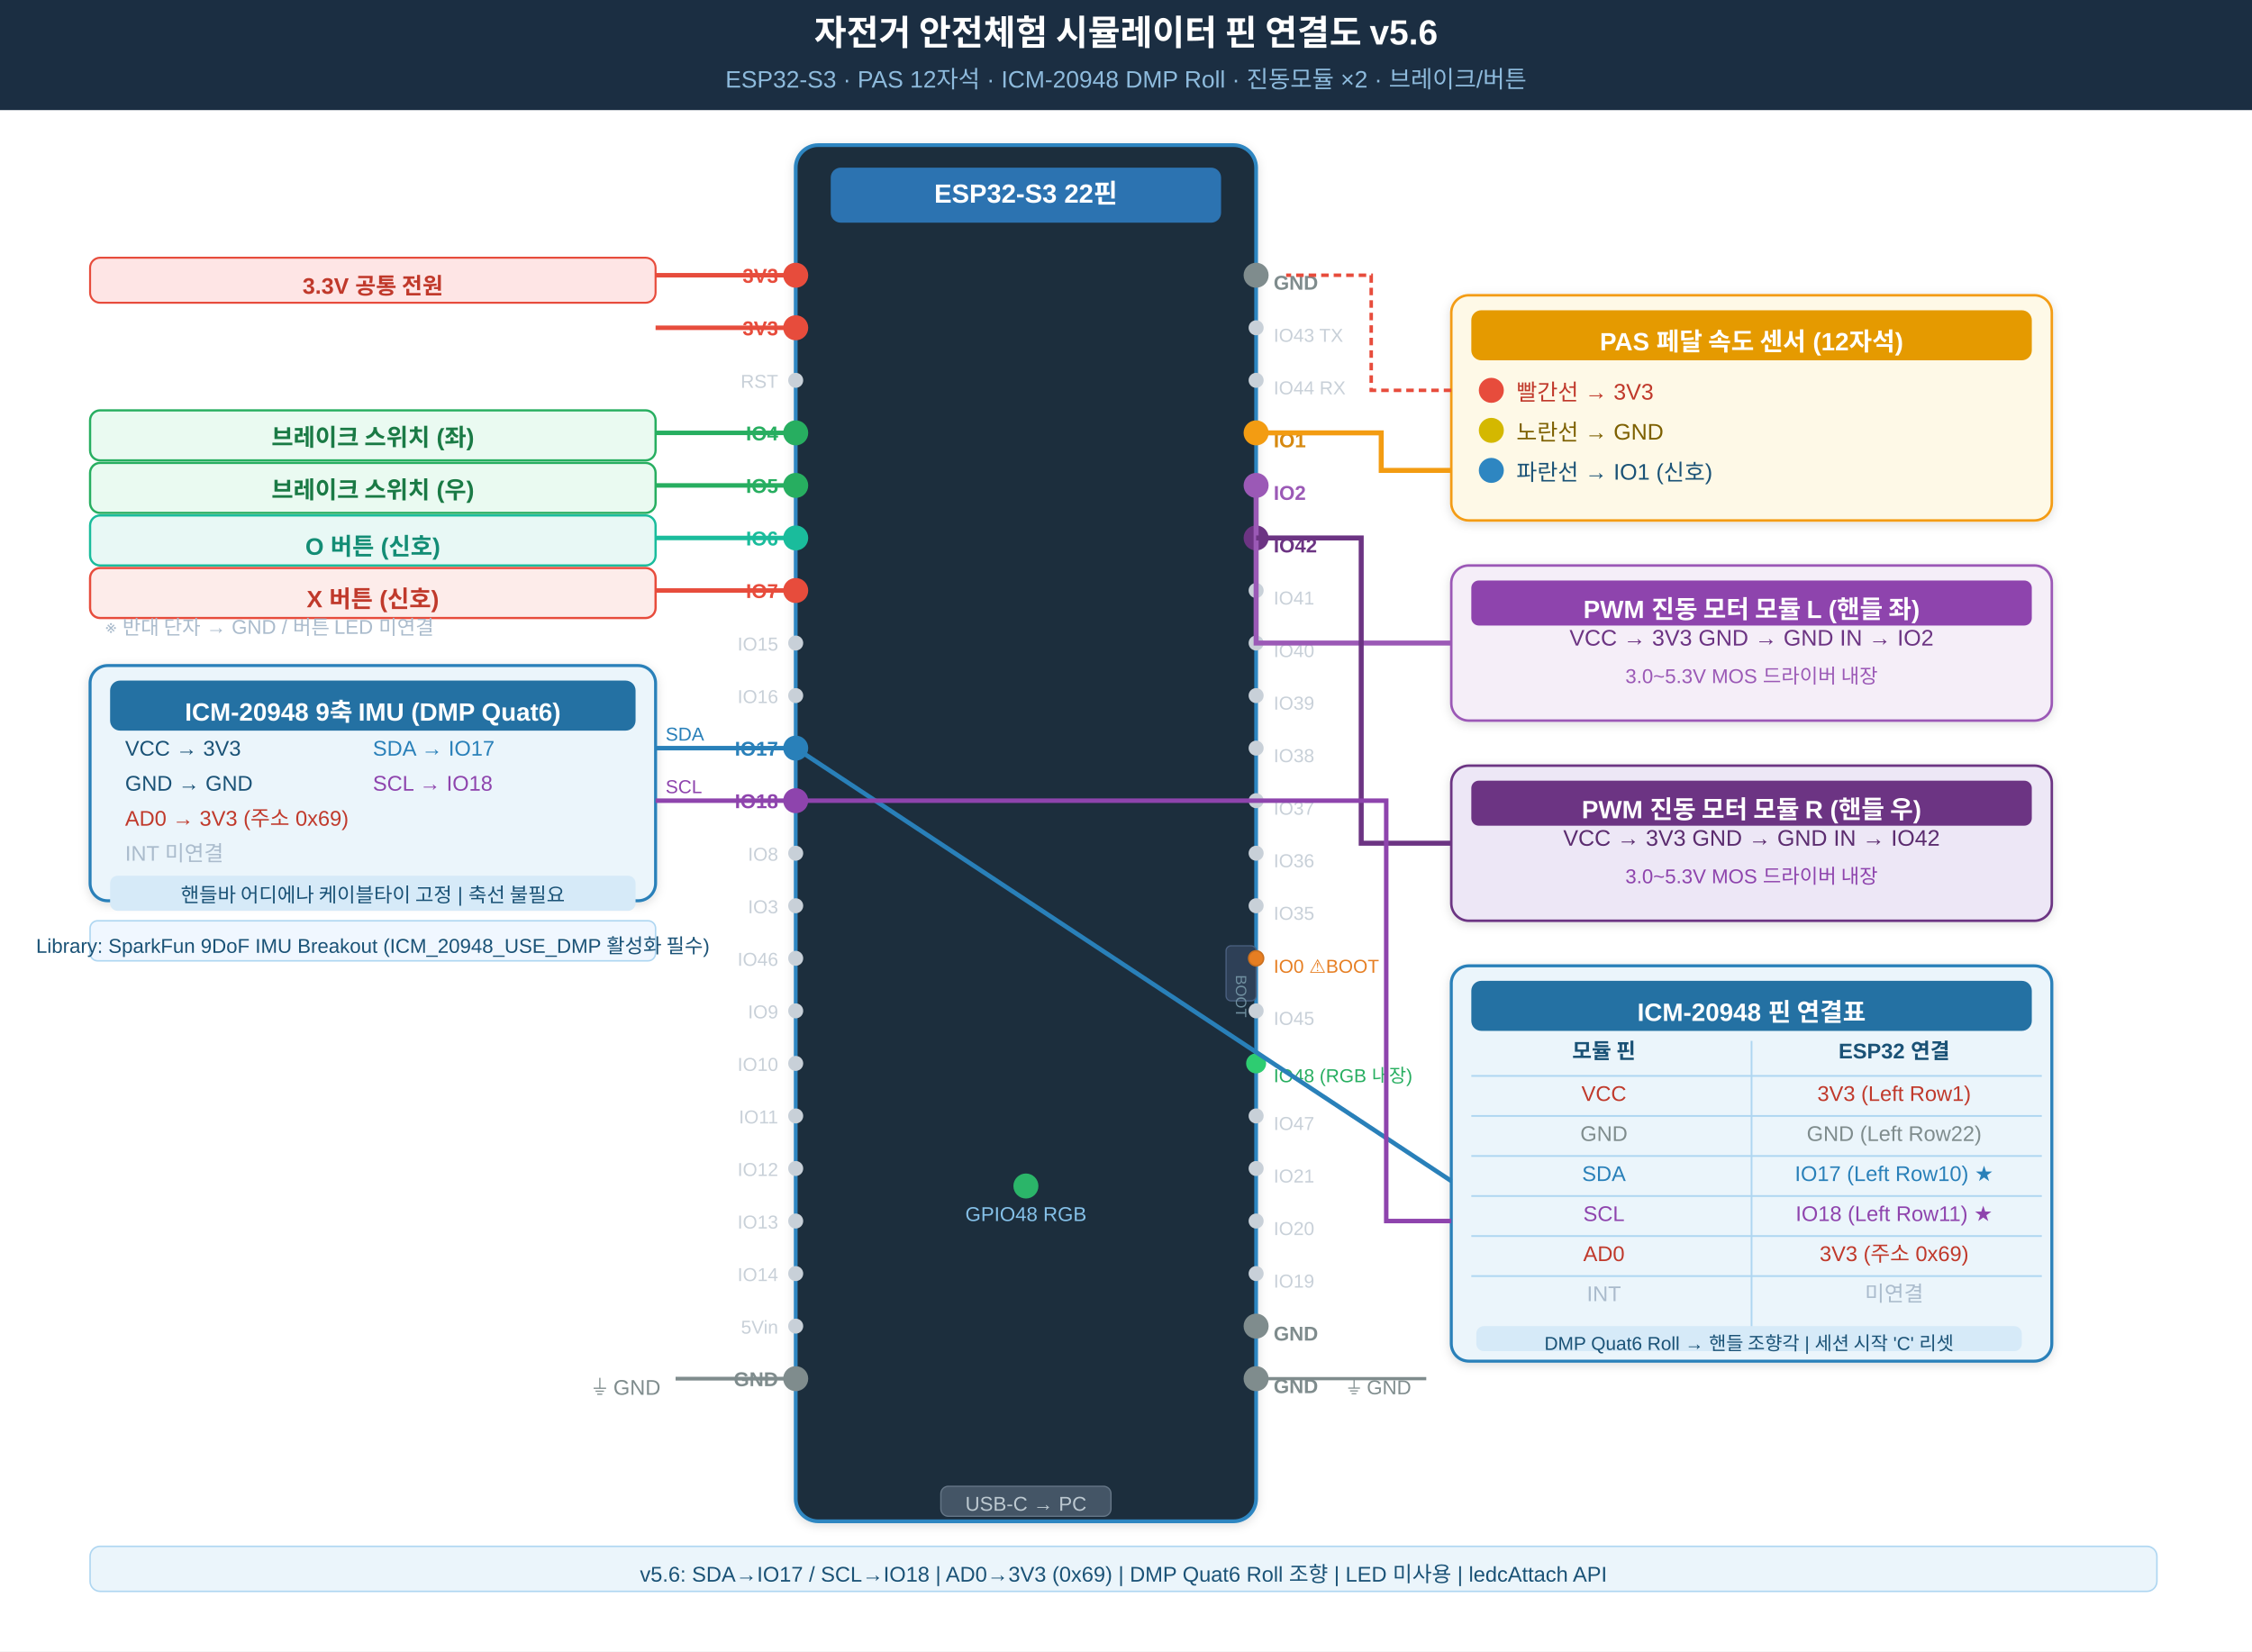
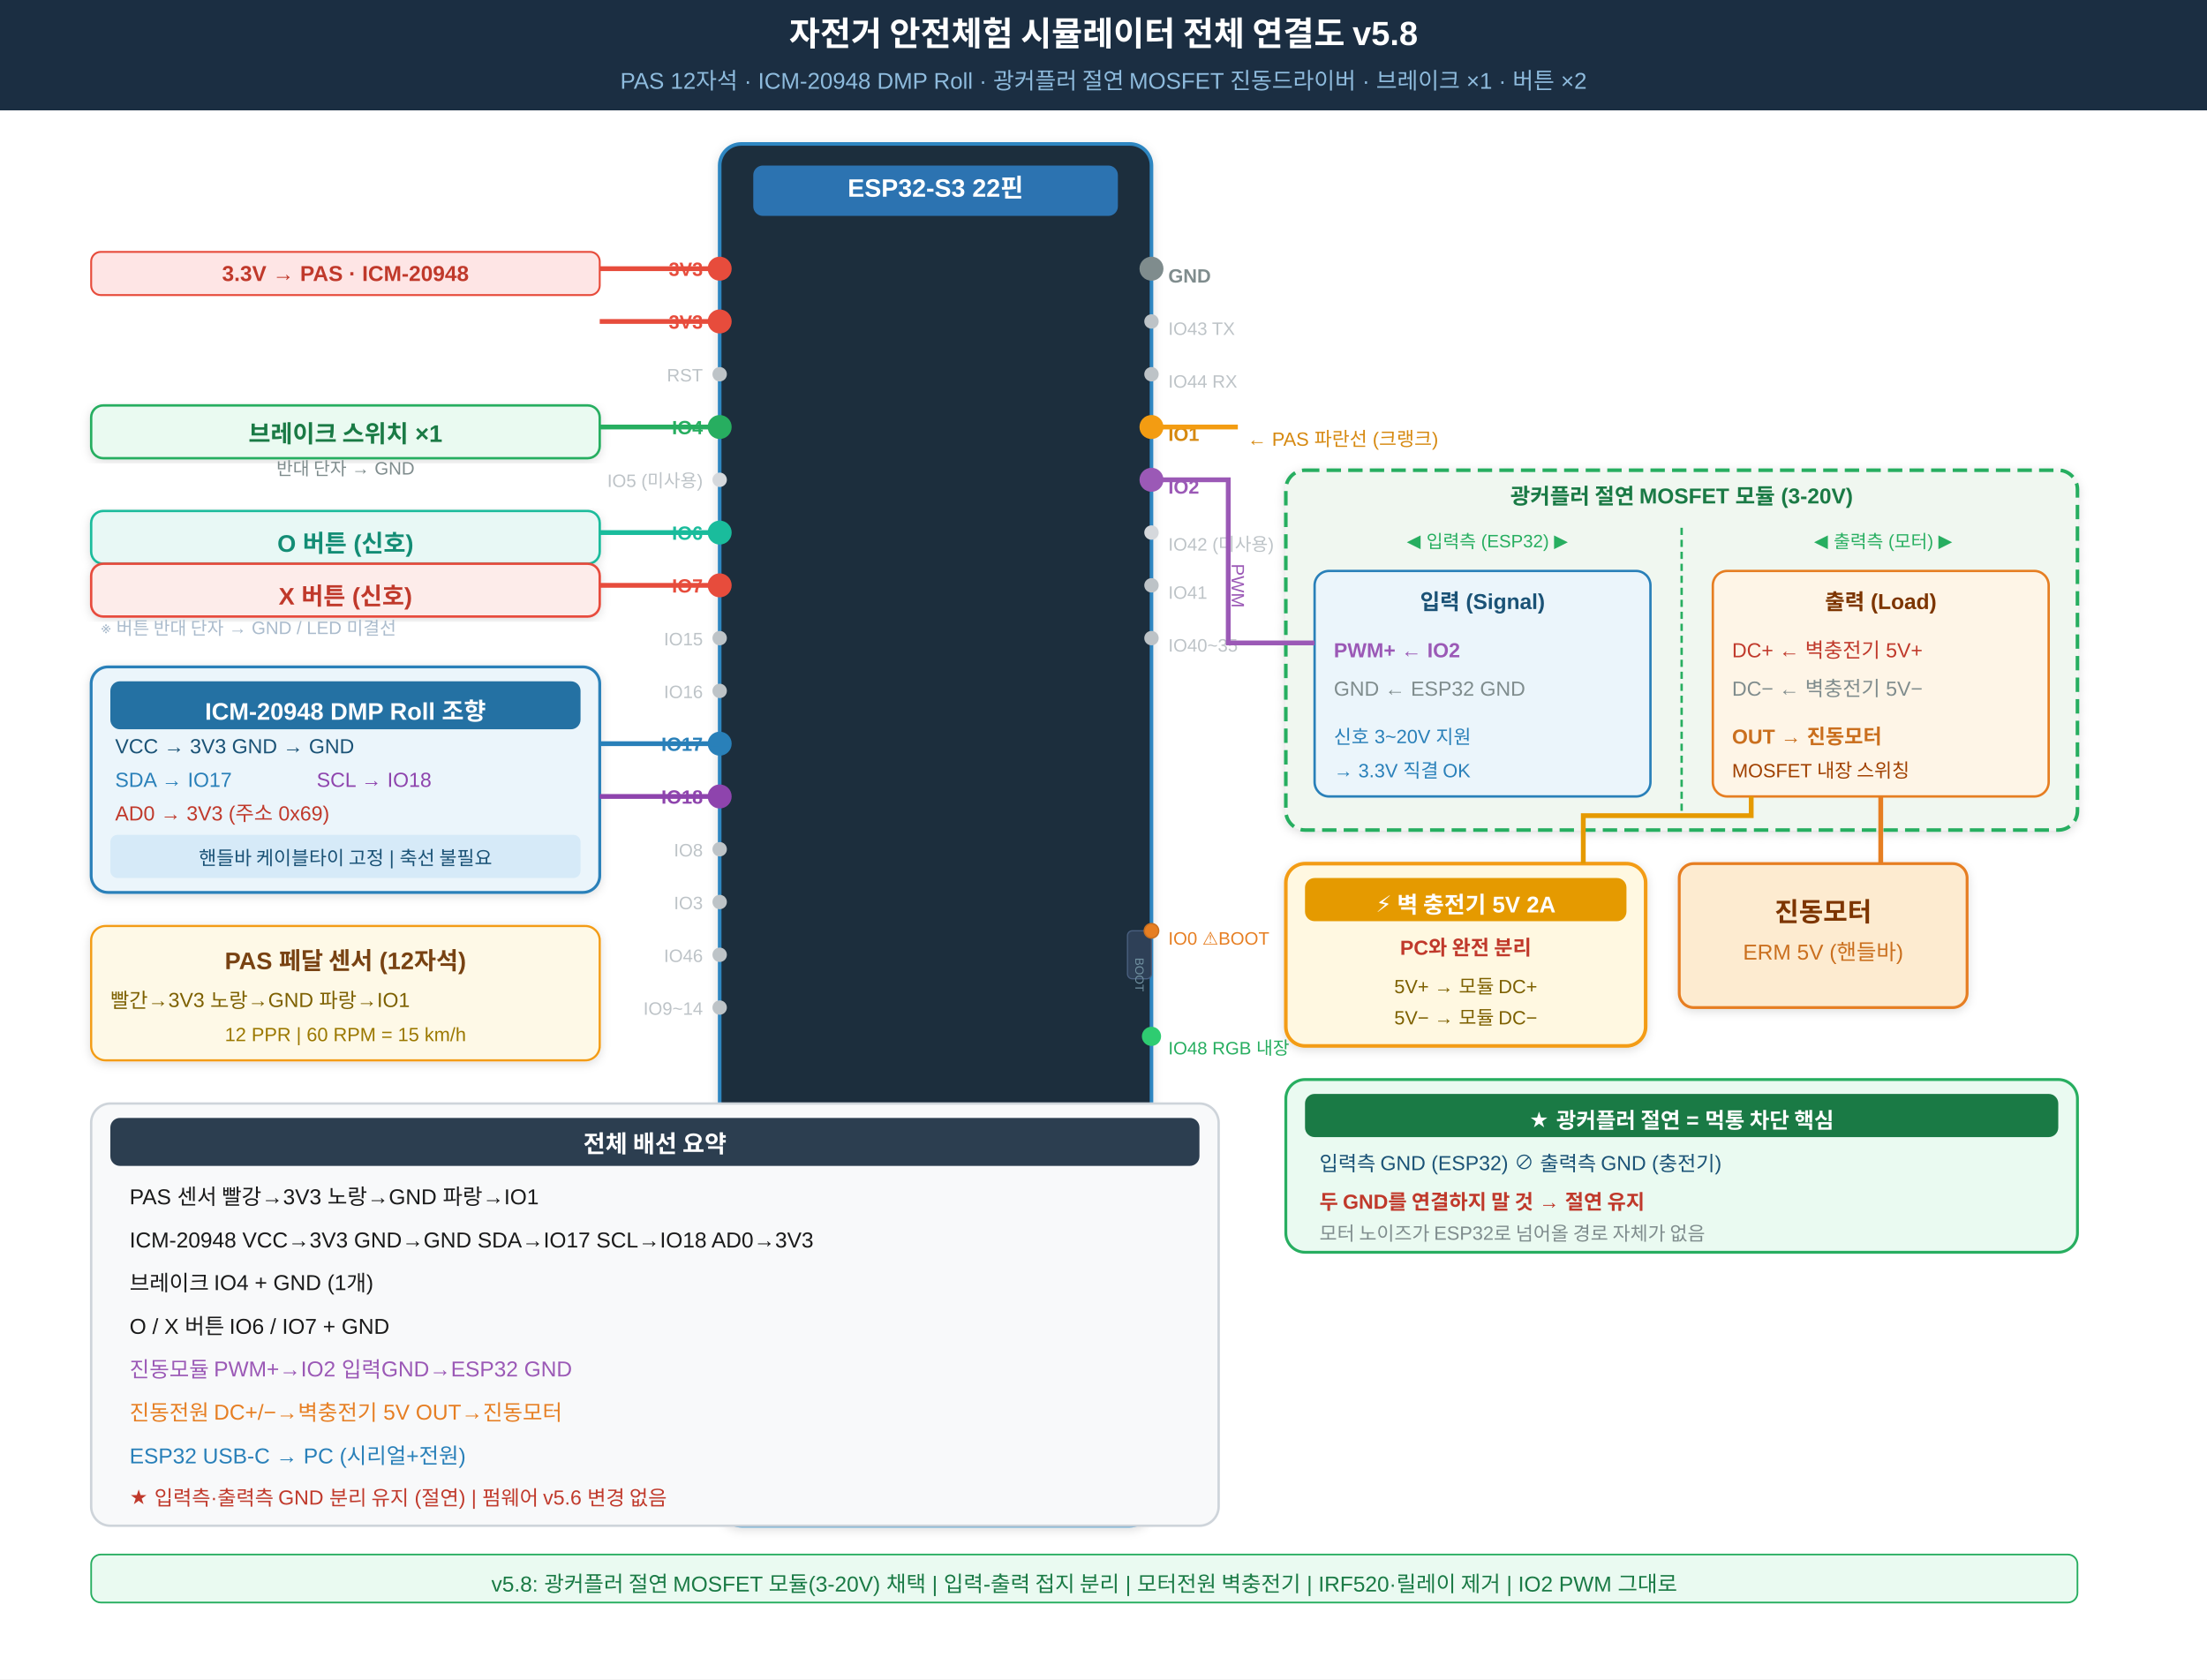
- <svg xmlns="http://www.w3.org/2000/svg" viewBox="0 0 900 660">
+ <svg xmlns="http://www.w3.org/2000/svg" viewBox="0 0 920 700">
  <defs>
    <filter id="sh">
      <feDropShadow dx="0" dy="1" stdDeviation="2" flood-color="#0002" />
    </filter>
  </defs>
-   <rect width="900" height="660" fill="#FFFFFF" />
-   <rect x="0" y="0" width="900" height="44" fill="#1B2E42" />
-   <text font-family="Arial" font-size="14" font-weight="bold" fill="#FFF" x="450" y="18" text-anchor="middle">자전거 안전체험 시뮬레이터  핀 연결도  v5.6</text>
-   <text font-family="Arial" font-size="9.5" fill="#8EBBDD" x="450" y="35" text-anchor="middle">ESP32-S3  ·  PAS 12자석  ·  ICM-20948 DMP Roll  ·  진동모듈 ×2  ·  브레이크/버튼</text>
-   <rect x="318" y="58" width="184" height="550" rx="9" fill="#1E2D3D" stroke="#2E86C1" stroke-width="1.5" filter="url(#sh)" />
-   <rect x="332" y="67" width="156" height="22" rx="4" fill="#2E7ABE" opacity="0.9" />
-   <text font-family="Arial" font-size="10.5" font-weight="bold" fill="#FFF" x="410" y="81" text-anchor="middle">ESP32-S3  22핀</text>
-   <rect x="490" y="378" width="12" height="22" rx="2" fill="#2E4057" stroke="#4A6080" stroke-width="0.5" />
-   <text font-family="Arial" font-size="6" fill="#7090A0" x="496" y="393" text-anchor="middle" writing-mode="tb">BOOT</text>
-   <circle cx="410" cy="474" r="5" fill="#2ECC71" opacity="0.85" />
-   <text font-family="Arial" font-size="8" fill="#85C1E9" x="410" y="488" text-anchor="middle">GPIO48 RGB</text>
-   <rect x="376" y="594" width="68" height="12" rx="3" fill="#445566" stroke="#667788" stroke-width="0.5" />
-   <text font-family="Arial" font-size="8" fill="#BCC8D0" x="410" y="601" text-anchor="middle" dominant-baseline="central">USB-C → PC</text>
-   <circle cx="318" cy="110" r="5" fill="#E74C3C" />
-   <text font-family="Arial" font-size="8" font-weight="bold" fill="#E74C3C" x="311" y="113" text-anchor="end">3V3</text>
-   <circle cx="318" cy="131" r="5" fill="#E74C3C" />
-   <text font-family="Arial" font-size="8" font-weight="bold" fill="#E74C3C" x="311" y="134" text-anchor="end">3V3</text>
-   <circle cx="318" cy="152" r="3" fill="#C8D0D8" />
-   <text font-family="Arial" font-size="7.5" fill="#C8D0D8" x="311" y="155" text-anchor="end">RST</text>
-   <circle cx="318" cy="173" r="5" fill="#27AE60" />
-   <text font-family="Arial" font-size="8" font-weight="bold" fill="#27AE60" x="311" y="176" text-anchor="end">IO4</text>
-   <circle cx="318" cy="194" r="5" fill="#27AE60" />
-   <text font-family="Arial" font-size="8" font-weight="bold" fill="#27AE60" x="311" y="197" text-anchor="end">IO5</text>
-   <circle cx="318" cy="215" r="5" fill="#1ABC9C" />
-   <text font-family="Arial" font-size="8" font-weight="bold" fill="#1ABC9C" x="311" y="218" text-anchor="end">IO6</text>
-   <circle cx="318" cy="236" r="5" fill="#E74C3C" />
-   <text font-family="Arial" font-size="8" font-weight="bold" fill="#E74C3C" x="311" y="239" text-anchor="end">IO7</text>
-   <circle cx="318" cy="257" r="3" fill="#C8D0D8" />
-   <text font-family="Arial" font-size="7.5" fill="#C8D0D8" x="311" y="260" text-anchor="end">IO15</text>
-   <circle cx="318" cy="278" r="3" fill="#C8D0D8" />
-   <text font-family="Arial" font-size="7.5" fill="#C8D0D8" x="311" y="281" text-anchor="end">IO16</text>
-   <circle cx="318" cy="299" r="5" fill="#2980B9" />
-   <text font-family="Arial" font-size="8" font-weight="bold" fill="#2980B9" x="311" y="302" text-anchor="end">IO17</text>
-   <circle cx="318" cy="320" r="5" fill="#8E44AD" />
-   <text font-family="Arial" font-size="8" font-weight="bold" fill="#8E44AD" x="311" y="323" text-anchor="end">IO18</text>
-   <circle cx="318" cy="341" r="3" fill="#C8D0D8" />
-   <text font-family="Arial" font-size="7.5" fill="#C8D0D8" x="311" y="344" text-anchor="end">IO8</text>
-   <circle cx="318" cy="362" r="3" fill="#C8D0D8" />
-   <text font-family="Arial" font-size="7.5" fill="#C8D0D8" x="311" y="365" text-anchor="end">IO3</text>
-   <circle cx="318" cy="383" r="3" fill="#C8D0D8" />
-   <text font-family="Arial" font-size="7.5" fill="#C8D0D8" x="311" y="386" text-anchor="end">IO46</text>
-   <circle cx="318" cy="404" r="3" fill="#C8D0D8" />
-   <text font-family="Arial" font-size="7.5" fill="#C8D0D8" x="311" y="407" text-anchor="end">IO9</text>
-   <circle cx="318" cy="425" r="3" fill="#C8D0D8" />
-   <text font-family="Arial" font-size="7.5" fill="#C8D0D8" x="311" y="428" text-anchor="end">IO10</text>
-   <circle cx="318" cy="446" r="3" fill="#C8D0D8" />
-   <text font-family="Arial" font-size="7.5" fill="#C8D0D8" x="311" y="449" text-anchor="end">IO11</text>
-   <circle cx="318" cy="467" r="3" fill="#C8D0D8" />
-   <text font-family="Arial" font-size="7.5" fill="#C8D0D8" x="311" y="470" text-anchor="end">IO12</text>
-   <circle cx="318" cy="488" r="3" fill="#C8D0D8" />
-   <text font-family="Arial" font-size="7.5" fill="#C8D0D8" x="311" y="491" text-anchor="end">IO13</text>
-   <circle cx="318" cy="509" r="3" fill="#C8D0D8" />
-   <text font-family="Arial" font-size="7.5" fill="#C8D0D8" x="311" y="512" text-anchor="end">IO14</text>
-   <circle cx="318" cy="530" r="3" fill="#C8D0D8" />
-   <text font-family="Arial" font-size="7.5" fill="#C8D0D8" x="311" y="533" text-anchor="end">5Vin</text>
-   <circle cx="318" cy="551" r="5" fill="#7F8C8D" />
-   <text font-family="Arial" font-size="8" font-weight="bold" fill="#7F8C8D" x="311" y="554" text-anchor="end">GND</text>
-   <circle cx="502" cy="110" r="5" fill="#7F8C8D" />
-   <text font-family="Arial" font-size="8" font-weight="bold" fill="#7F8C8D" x="509" y="113" dominant-baseline="central">GND</text>
-   <circle cx="502" cy="131" r="3" fill="#C8D0D8" />
-   <text font-family="Arial" font-size="7.5" fill="#C8D0D8" x="509" y="134" dominant-baseline="central">IO43 TX</text>
-   <circle cx="502" cy="152" r="3" fill="#C8D0D8" />
-   <text font-family="Arial" font-size="7.5" fill="#C8D0D8" x="509" y="155" dominant-baseline="central">IO44 RX</text>
-   <circle cx="502" cy="173" r="5" fill="#F39C12" />
-   <text font-family="Arial" font-size="8" font-weight="bold" fill="#D68910" x="509" y="176" dominant-baseline="central">IO1</text>
-   <circle cx="502" cy="194" r="5" fill="#9B59B6" />
-   <text font-family="Arial" font-size="8" font-weight="bold" fill="#9B59B6" x="509" y="197" dominant-baseline="central">IO2</text>
-   <circle cx="502" cy="215" r="5" fill="#6C3483" />
-   <text font-family="Arial" font-size="8" font-weight="bold" fill="#6C3483" x="509" y="218" dominant-baseline="central">IO42</text>
-   <circle cx="502" cy="236" r="3" fill="#C8D0D8" />
-   <text font-family="Arial" font-size="7.5" fill="#C8D0D8" x="509" y="239" dominant-baseline="central">IO41</text>
-   <circle cx="502" cy="257" r="3" fill="#C8D0D8" />
-   <text font-family="Arial" font-size="7.5" fill="#C8D0D8" x="509" y="260" dominant-baseline="central">IO40</text>
-   <circle cx="502" cy="278" r="3" fill="#C8D0D8" />
-   <text font-family="Arial" font-size="7.5" fill="#C8D0D8" x="509" y="281" dominant-baseline="central">IO39</text>
-   <circle cx="502" cy="299" r="3" fill="#C8D0D8" />
-   <text font-family="Arial" font-size="7.5" fill="#C8D0D8" x="509" y="302" dominant-baseline="central">IO38</text>
-   <circle cx="502" cy="320" r="3" fill="#C8D0D8" />
-   <text font-family="Arial" font-size="7.5" fill="#C8D0D8" x="509" y="323" dominant-baseline="central">IO37</text>
-   <circle cx="502" cy="341" r="3" fill="#C8D0D8" />
-   <text font-family="Arial" font-size="7.5" fill="#C8D0D8" x="509" y="344" dominant-baseline="central">IO36</text>
-   <circle cx="502" cy="362" r="3" fill="#C8D0D8" />
-   <text font-family="Arial" font-size="7.5" fill="#C8D0D8" x="509" y="365" dominant-baseline="central">IO35</text>
-   <circle cx="502" cy="383" r="3" fill="#E67E22" stroke="#CA6F1E" stroke-width="0.6" />
-   <text font-family="Arial" font-size="7.5" fill="#E67E22" x="509" y="386" dominant-baseline="central">IO0 ⚠BOOT</text>
-   <circle cx="502" cy="404" r="3" fill="#C8D0D8" />
-   <text font-family="Arial" font-size="7.5" fill="#C8D0D8" x="509" y="407" dominant-baseline="central">IO45</text>
-   <circle cx="502" cy="425" r="4" fill="#2ECC71" />
-   <text font-family="Arial" font-size="7.5" fill="#27AE60" x="509" y="428" dominant-baseline="central">IO48 (RGB 내장)</text>
-   <circle cx="502" cy="446" r="3" fill="#C8D0D8" />
-   <text font-family="Arial" font-size="7.5" fill="#C8D0D8" x="509" y="449" dominant-baseline="central">IO47</text>
-   <circle cx="502" cy="467" r="3" fill="#C8D0D8" />
-   <text font-family="Arial" font-size="7.5" fill="#C8D0D8" x="509" y="470" dominant-baseline="central">IO21</text>
-   <circle cx="502" cy="488" r="3" fill="#C8D0D8" />
-   <text font-family="Arial" font-size="7.5" fill="#C8D0D8" x="509" y="491" dominant-baseline="central">IO20</text>
-   <circle cx="502" cy="509" r="3" fill="#C8D0D8" />
-   <text font-family="Arial" font-size="7.5" fill="#C8D0D8" x="509" y="512" dominant-baseline="central">IO19</text>
-   <circle cx="502" cy="530" r="5" fill="#7F8C8D" />
-   <text font-family="Arial" font-size="8" font-weight="bold" fill="#7F8C8D" x="509" y="533" dominant-baseline="central">GND</text>
-   <circle cx="502" cy="551" r="5" fill="#7F8C8D" />
-   <text font-family="Arial" font-size="8" font-weight="bold" fill="#7F8C8D" x="509" y="554" dominant-baseline="central">GND</text>
-   <rect x="36" y="103" width="226" height="18" rx="4" fill="#FEE5E5" stroke="#E74C3C" stroke-width="0.8" />
-   <text font-family="Arial" font-size="9" font-weight="bold" fill="#C0392B" x="149" y="112" text-anchor="middle" dominant-baseline="central">3.3V 공통 전원</text>
-   <line x1="262" y1="110" x2="318" y2="110" stroke="#E74C3C" stroke-width="1.8" />
-   <line x1="262" y1="131" x2="318" y2="131" stroke="#E74C3C" stroke-width="1.8" />
-   <line x1="270" y1="551" x2="318" y2="551" stroke="#7F8C8D" stroke-width="1.5" />
-   <text font-family="Arial" font-size="8.5" fill="#7F8C8D" x="264" y="554" text-anchor="end" dominant-baseline="central">⏚ GND</text>
-   <rect x="36" y="164" width="226" height="20" rx="4" fill="#EAFAF1" stroke="#27AE60" stroke-width="0.9" />
-   <text font-family="Arial" font-size="9.5" font-weight="bold" fill="#1A7A45" x="149" y="174" text-anchor="middle" dominant-baseline="central">브레이크 스위치 (좌)</text>
-   <line x1="262" y1="173" x2="318" y2="173" stroke="#27AE60" stroke-width="1.8" />
-   <rect x="36" y="185" width="226" height="20" rx="4" fill="#EAFAF1" stroke="#27AE60" stroke-width="0.9" />
-   <text font-family="Arial" font-size="9.5" font-weight="bold" fill="#1A7A45" x="149" y="195" text-anchor="middle" dominant-baseline="central">브레이크 스위치 (우)</text>
-   <line x1="262" y1="194" x2="318" y2="194" stroke="#27AE60" stroke-width="1.8" />
-   <rect x="36" y="206" width="226" height="20" rx="4" fill="#E8F8F5" stroke="#1ABC9C" stroke-width="0.9" />
-   <text font-family="Arial" font-size="9.5" font-weight="bold" fill="#138D75" x="149" y="216" text-anchor="middle" dominant-baseline="central">O 버튼 (신호)</text>
-   <line x1="262" y1="215" x2="318" y2="215" stroke="#1ABC9C" stroke-width="1.8" />
-   <rect x="36" y="227" width="226" height="20" rx="4" fill="#FDECEA" stroke="#E74C3C" stroke-width="0.9" />
-   <text font-family="Arial" font-size="9.5" font-weight="bold" fill="#C0392B" x="149" y="237" text-anchor="middle" dominant-baseline="central">X 버튼 (신호)</text>
-   <line x1="262" y1="236" x2="318" y2="236" stroke="#E74C3C" stroke-width="1.8" />
-   <text font-family="Arial" font-size="8" fill="#AABBCC" x="42" y="253">※ 반대 단자 → GND  /  버튼 LED 미연결</text>
-   <rect x="36" y="266" width="226" height="94" rx="7" fill="#EBF5FB" stroke="#2980B9" stroke-width="1.2" filter="url(#sh)" />
-   <rect x="44" y="272" width="210" height="20" rx="4" fill="#2471A3" />
-   <text font-family="Arial" font-size="10" font-weight="bold" fill="#FFF" x="149" y="282" text-anchor="middle" dominant-baseline="central">ICM-20948  9축 IMU  (DMP Quat6)</text>
-   <text font-family="Arial" font-size="8.5" fill="#1A5276" x="50" y="302">VCC  → 3V3</text>
-   <text font-family="Arial" font-size="8.5" fill="#1A5276" x="50" y="316">GND  → GND</text>
-   <text font-family="Arial" font-size="8.5" fill="#2980B9" x="149" y="302">SDA  → IO17</text>
-   <text font-family="Arial" font-size="8.5" fill="#8E44AD" x="149" y="316">SCL  → IO18</text>
-   <text font-family="Arial" font-size="8.5" fill="#C0392B" x="50" y="330">AD0  → 3V3  (주소 0x69)</text>
-   <text font-family="Arial" font-size="8.5" fill="#AABBCC" x="50" y="344">INT  미연결</text>
-   <rect x="44" y="350" width="210" height="14" rx="3" fill="#D6EAF8" />
-   <text font-family="Arial" font-size="8" fill="#1A5276" x="149" y="357" text-anchor="middle" dominant-baseline="central">핸들바 어디에나 케이블타이 고정  |  축선 불필요</text>
-   <line x1="262" y1="299" x2="318" y2="299" stroke="#2980B9" stroke-width="1.8" />
-   <line x1="262" y1="320" x2="318" y2="320" stroke="#8E44AD" stroke-width="1.8" />
-   <text font-family="Arial" font-size="7.5" fill="#2980B9" x="266" y="296">SDA</text>
-   <text font-family="Arial" font-size="7.5" fill="#8E44AD" x="266" y="317">SCL</text>
-   <rect x="36" y="368" width="226" height="16" rx="3" fill="#F0F7FF" stroke="#AED6F1" stroke-width="0.6" />
-   <text font-family="Arial" font-size="8" fill="#1A5276" x="149" y="376" text-anchor="middle" dominant-baseline="central">Library: SparkFun 9DoF IMU Breakout  (ICM_20948_USE_DMP 활성화 필수)</text>
-   <rect x="580" y="118" width="240" height="90" rx="7" fill="#FEF9E7" stroke="#F39C12" stroke-width="1" filter="url(#sh)" />
-   <rect x="588" y="124" width="224" height="20" rx="4" fill="#E59A00" />
-   <text font-family="Arial" font-size="10" font-weight="bold" fill="#FFF" x="700" y="134" text-anchor="middle" dominant-baseline="central">PAS 페달 속도 센서 (12자석)</text>
-   <circle cx="596" cy="156" r="5" fill="#E74C3C" />
-   <text font-family="Arial" font-size="9" fill="#C0392B" x="606" y="156" dominant-baseline="central">빨간선  →  3V3</text>
-   <circle cx="596" cy="172" r="5" fill="#D4B800" />
-   <text font-family="Arial" font-size="9" fill="#7D6000" x="606" y="172" dominant-baseline="central">노란선  →  GND</text>
-   <circle cx="596" cy="188" r="5" fill="#2E86C1" />
-   <text font-family="Arial" font-size="9" fill="#1A5276" x="606" y="188" dominant-baseline="central">파란선  →  IO1  (신호)</text>
-   <path d="M580 188 L552 188 L552 173 L502 173" fill="none" stroke="#F39C12" stroke-width="2" />
-   <path d="M580 156 L548 156 L548 110 L514 110" fill="none" stroke="#E74C3C" stroke-width="1.4" stroke-dasharray="3 2" />
-   <rect x="580" y="226" width="240" height="62" rx="7" fill="#F5EEF8" stroke="#9B59B6" stroke-width="1" filter="url(#sh)" />
-   <rect x="588" y="232" width="224" height="18" rx="3" fill="#8E44AD" />
-   <text font-family="Arial" font-size="10" font-weight="bold" fill="#FFF" x="700" y="241" text-anchor="middle" dominant-baseline="central">PWM 진동 모터 모듈  L  (핸들 좌)</text>
-   <text font-family="Arial" font-size="9" fill="#6C3483" x="700" y="258" text-anchor="middle">VCC → 3V3   GND → GND   IN → IO2</text>
-   <text font-family="Arial" font-size="8" fill="#9B59B6" x="700" y="273" text-anchor="middle">3.0~5.3V  MOS 드라이버 내장</text>
-   <path d="M580 257 L502 257 L502 194" fill="none" stroke="#9B59B6" stroke-width="2" />
-   <rect x="580" y="306" width="240" height="62" rx="7" fill="#EDE7F6" stroke="#6C3483" stroke-width="1" filter="url(#sh)" />
-   <rect x="588" y="312" width="224" height="18" rx="3" fill="#6C3483" />
-   <text font-family="Arial" font-size="10" font-weight="bold" fill="#FFF" x="700" y="321" text-anchor="middle" dominant-baseline="central">PWM 진동 모터 모듈  R  (핸들 우)</text>
-   <text font-family="Arial" font-size="9" fill="#5B2C6F" x="700" y="338" text-anchor="middle">VCC → 3V3   GND → GND   IN → IO42</text>
-   <text font-family="Arial" font-size="8" fill="#8E44AD" x="700" y="353" text-anchor="middle">3.0~5.3V  MOS 드라이버 내장</text>
-   <path d="M580 337 L544 337 L544 215 L502 215" fill="none" stroke="#6C3483" stroke-width="2" />
-   <rect x="580" y="386" width="240" height="158" rx="7" fill="#EBF5FB" stroke="#2980B9" stroke-width="1.2" filter="url(#sh)" />
-   <rect x="588" y="392" width="224" height="20" rx="4" fill="#2471A3" />
-   <text font-family="Arial" font-size="10" font-weight="bold" fill="#FFF" x="700" y="402" text-anchor="middle" dominant-baseline="central">ICM-20948  핀 연결표</text>
-   <line x1="700" y1="416" x2="700" y2="532" stroke="#AED6F1" stroke-width="0.7" />
-   <line x1="588" y1="430" x2="816" y2="430" stroke="#AED6F1" stroke-width="0.7" />
-   <line x1="588" y1="446" x2="816" y2="446" stroke="#AED6F1" stroke-width="0.7" />
-   <line x1="588" y1="462" x2="816" y2="462" stroke="#AED6F1" stroke-width="0.7" />
-   <line x1="588" y1="478" x2="816" y2="478" stroke="#AED6F1" stroke-width="0.7" />
-   <line x1="588" y1="494" x2="816" y2="494" stroke="#AED6F1" stroke-width="0.7" />
-   <line x1="588" y1="510" x2="816" y2="510" stroke="#AED6F1" stroke-width="0.7" />
-   <text font-family="Arial" font-size="8.5" font-weight="bold" fill="#1A5276" x="641" y="423" text-anchor="middle">모듈 핀</text>
-   <text font-family="Arial" font-size="8.5" font-weight="bold" fill="#1A5276" x="757" y="423" text-anchor="middle">ESP32 연결</text>
-   <text font-family="Arial" font-size="8.5" fill="#C0392B" x="641" y="440" text-anchor="middle">VCC</text>
-   <text font-family="Arial" font-size="8.5" fill="#C0392B" x="757" y="440" text-anchor="middle">3V3 (Left Row1)</text>
-   <text font-family="Arial" font-size="8.5" fill="#7F8C8D" x="641" y="456" text-anchor="middle">GND</text>
-   <text font-family="Arial" font-size="8.5" fill="#7F8C8D" x="757" y="456" text-anchor="middle">GND (Left Row22)</text>
-   <text font-family="Arial" font-size="8.5" fill="#2980B9" x="641" y="472" text-anchor="middle">SDA</text>
-   <text font-family="Arial" font-size="8.5" fill="#2980B9" x="757" y="472" text-anchor="middle">IO17 (Left Row10) ★</text>
-   <text font-family="Arial" font-size="8.5" fill="#8E44AD" x="641" y="488" text-anchor="middle">SCL</text>
-   <text font-family="Arial" font-size="8.5" fill="#8E44AD" x="757" y="488" text-anchor="middle">IO18 (Left Row11) ★</text>
-   <text font-family="Arial" font-size="8.5" fill="#C0392B" x="641" y="504" text-anchor="middle">AD0</text>
-   <text font-family="Arial" font-size="8.5" fill="#C0392B" x="757" y="504" text-anchor="middle">3V3  (주소 0x69)</text>
-   <text font-family="Arial" font-size="8.5" fill="#AABBCC" x="641" y="520" text-anchor="middle">INT</text>
-   <text font-family="Arial" font-size="8.5" fill="#AABBCC" x="757" y="520" text-anchor="middle">미연결</text>
-   <rect x="590" y="530" width="218" height="10" rx="3" fill="#D6EAF8" />
-   <text font-family="Arial" font-size="7.5" fill="#1A5276" x="699" y="535" text-anchor="middle" dominant-baseline="central">DMP Quat6 Roll  →  핸들 조향각  |  세션 시작 'C' 리셋</text>
-   <path d="M580 472 L318 299" fill="none" stroke="#2980B9" stroke-width="1.8" />
-   <path d="M580 488 L554 488 L554 320 L318 320" fill="none" stroke="#8E44AD" stroke-width="1.8" />
-   <line x1="570" y1="551" x2="502" y2="551" stroke="#7F8C8D" stroke-width="1.3" />
-   <text font-family="Arial" font-size="8" fill="#7F8C8D" x="564" y="554" text-anchor="end" dominant-baseline="central">⏚ GND</text>
-   <rect x="36" y="618" width="826" height="18" rx="4" fill="#EBF5FB" stroke="#AED6F1" stroke-width="0.6" />
-   <text font-family="Arial" font-size="8.5" fill="#1A5276" x="449" y="627" text-anchor="middle" dominant-baseline="central">v5.6: SDA→IO17 / SCL→IO18  |  AD0→3V3 (0x69)  |  DMP Quat6 Roll 조향  |  LED 미사용  |  ledcAttach API</text>
+   <rect width="920" height="700" fill="#FFFFFF" />
+   <rect x="0" y="0" width="920" height="46" fill="#1B2E42" />
+   <text font-family="Arial" font-size="14" font-weight="bold" fill="#FFF" x="460" y="19" text-anchor="middle">자전거 안전체험 시뮬레이터  전체 연결도  v5.8</text>
+   <text font-family="Arial" font-size="9.5" fill="#8EBBDD" x="460" y="37" text-anchor="middle">PAS 12자석 · ICM-20948 DMP Roll · 광커플러 절연 MOSFET 진동드라이버 · 브레이크 ×1 · 버튼 ×2</text>
+   <rect x="300" y="60" width="180" height="576" rx="9" fill="#1E2D3D" stroke="#2E86C1" stroke-width="1.5" filter="url(#sh)" />
+   <rect x="314" y="69" width="152" height="21" rx="4" fill="#2E7ABE" opacity="0.9" />
+   <text font-family="Arial" font-size="10.5" font-weight="bold" fill="#FFF" x="390" y="82" text-anchor="middle">ESP32-S3  22핀</text>
+   <rect x="470" y="388" width="10" height="20" rx="2" fill="#2E4057" stroke="#4A6080" stroke-width="0.5" />
+   <text font-family="Arial" font-size="5" fill="#7090A0" x="475" y="402" text-anchor="middle" writing-mode="tb">BOOT</text>
+   <circle cx="390" cy="484" r="5" fill="#2ECC71" opacity="0.85" />
+   <text font-family="Arial" font-size="7.5" fill="#85C1E9" x="390" y="498" text-anchor="middle">GPIO48 RGB</text>
+   <rect x="356" y="622" width="68" height="12" rx="3" fill="#445566" stroke="#667788" stroke-width="0.5" />
+   <text font-family="Arial" font-size="8" fill="#BCC8D0" x="390" y="629" text-anchor="middle" dominant-baseline="central">USB-C → PC</text>
+   <circle cx="300" cy="112" r="5" fill="#E74C3C" />
+   <text font-family="Arial" font-size="8" font-weight="bold" fill="#E74C3C" x="293" y="115" text-anchor="end">3V3</text>
+   <circle cx="300" cy="134" r="5" fill="#E74C3C" />
+   <text font-family="Arial" font-size="8" font-weight="bold" fill="#E74C3C" x="293" y="137" text-anchor="end">3V3</text>
+   <circle cx="300" cy="156" r="3" fill="#BDC3C7" />
+   <text font-family="Arial" font-size="7.5" fill="#BDC3C7" x="293" y="159" text-anchor="end">RST</text>
+   <circle cx="300" cy="178" r="5" fill="#27AE60" />
+   <text font-family="Arial" font-size="8" font-weight="bold" fill="#27AE60" x="293" y="181" text-anchor="end">IO4</text>
+   <circle cx="300" cy="200" r="3" fill="#D5D8DC" />
+   <text font-family="Arial" font-size="7.5" fill="#BDC3C7" x="293" y="203" text-anchor="end">IO5 (미사용)</text>
+   <circle cx="300" cy="222" r="5" fill="#1ABC9C" />
+   <text font-family="Arial" font-size="8" font-weight="bold" fill="#1ABC9C" x="293" y="225" text-anchor="end">IO6</text>
+   <circle cx="300" cy="244" r="5" fill="#E74C3C" />
+   <text font-family="Arial" font-size="8" font-weight="bold" fill="#E74C3C" x="293" y="247" text-anchor="end">IO7</text>
+   <circle cx="300" cy="266" r="3" fill="#BDC3C7" />
+   <text font-family="Arial" font-size="7.5" fill="#BDC3C7" x="293" y="269" text-anchor="end">IO15</text>
+   <circle cx="300" cy="288" r="3" fill="#BDC3C7" />
+   <text font-family="Arial" font-size="7.5" fill="#BDC3C7" x="293" y="291" text-anchor="end">IO16</text>
+   <circle cx="300" cy="310" r="5" fill="#2980B9" />
+   <text font-family="Arial" font-size="8" font-weight="bold" fill="#2980B9" x="293" y="313" text-anchor="end">IO17</text>
+   <circle cx="300" cy="332" r="5" fill="#8E44AD" />
+   <text font-family="Arial" font-size="8" font-weight="bold" fill="#8E44AD" x="293" y="335" text-anchor="end">IO18</text>
+   <circle cx="300" cy="354" r="3" fill="#BDC3C7" />
+   <text font-family="Arial" font-size="7.5" fill="#BDC3C7" x="293" y="357" text-anchor="end">IO8</text>
+   <circle cx="300" cy="376" r="3" fill="#BDC3C7" />
+   <text font-family="Arial" font-size="7.5" fill="#BDC3C7" x="293" y="379" text-anchor="end">IO3</text>
+   <circle cx="300" cy="398" r="3" fill="#BDC3C7" />
+   <text font-family="Arial" font-size="7.5" fill="#BDC3C7" x="293" y="401" text-anchor="end">IO46</text>
+   <circle cx="300" cy="420" r="3" fill="#BDC3C7" />
+   <text font-family="Arial" font-size="7.5" fill="#BDC3C7" x="293" y="423" text-anchor="end">IO9~14</text>
+   <circle cx="300" cy="556" r="3" fill="#D5D8DC" />
+   <text font-family="Arial" font-size="7.5" fill="#BDC3C7" x="293" y="559" text-anchor="end">5Vin (미사용)</text>
+   <circle cx="300" cy="578" r="5" fill="#7F8C8D" />
+   <text font-family="Arial" font-size="8" font-weight="bold" fill="#7F8C8D" x="293" y="581" text-anchor="end">GND</text>
+   <circle cx="480" cy="112" r="5" fill="#7F8C8D" />
+   <text font-family="Arial" font-size="8" font-weight="bold" fill="#7F8C8D" x="487" y="115" dominant-baseline="central">GND</text>
+   <circle cx="480" cy="134" r="3" fill="#BDC3C7" />
+   <text font-family="Arial" font-size="7.5" fill="#BDC3C7" x="487" y="137" dominant-baseline="central">IO43 TX</text>
+   <circle cx="480" cy="156" r="3" fill="#BDC3C7" />
+   <text font-family="Arial" font-size="7.5" fill="#BDC3C7" x="487" y="159" dominant-baseline="central">IO44 RX</text>
+   <circle cx="480" cy="178" r="5" fill="#F39C12" />
+   <text font-family="Arial" font-size="8" font-weight="bold" fill="#D68910" x="487" y="181" dominant-baseline="central">IO1</text>
+   <circle cx="480" cy="200" r="5" fill="#9B59B6" />
+   <text font-family="Arial" font-size="8" font-weight="bold" fill="#9B59B6" x="487" y="203" dominant-baseline="central">IO2</text>
+   <circle cx="480" cy="222" r="3" fill="#D5D8DC" />
+   <text font-family="Arial" font-size="7.5" fill="#BDC3C7" x="487" y="225" dominant-baseline="central">IO42 (미사용)</text>
+   <circle cx="480" cy="244" r="3" fill="#BDC3C7" />
+   <text font-family="Arial" font-size="7.5" fill="#BDC3C7" x="487" y="247" dominant-baseline="central">IO41</text>
+   <circle cx="480" cy="266" r="3" fill="#BDC3C7" />
+   <text font-family="Arial" font-size="7.5" fill="#BDC3C7" x="487" y="269" dominant-baseline="central">IO40~35</text>
+   <circle cx="480" cy="388" r="3" fill="#E67E22" stroke="#CA6F1E" stroke-width="0.6" />
+   <text font-family="Arial" font-size="7.5" fill="#E67E22" x="487" y="391" dominant-baseline="central">IO0 ⚠BOOT</text>
+   <circle cx="480" cy="432" r="4" fill="#2ECC71" />
+   <text font-family="Arial" font-size="7.5" fill="#27AE60" x="487" y="435" dominant-baseline="central">IO48 RGB 내장</text>
+   <circle cx="480" cy="556" r="5" fill="#7F8C8D" />
+   <text font-family="Arial" font-size="8" font-weight="bold" fill="#7F8C8D" x="487" y="559" dominant-baseline="central">GND</text>
+   <circle cx="480" cy="578" r="5" fill="#7F8C8D" />
+   <text font-family="Arial" font-size="8" font-weight="bold" fill="#7F8C8D" x="487" y="581" dominant-baseline="central">GND</text>
+   <rect x="38" y="105" width="212" height="18" rx="4" fill="#FEE5E5" stroke="#E74C3C" stroke-width="0.8" />
+   <text font-family="Arial" font-size="9" font-weight="bold" fill="#C0392B" x="144" y="114" text-anchor="middle" dominant-baseline="central">3.3V  →  PAS · ICM-20948</text>
+   <line x1="250" y1="112" x2="300" y2="112" stroke="#E74C3C" stroke-width="2" />
+   <line x1="250" y1="134" x2="300" y2="134" stroke="#E74C3C" stroke-width="2" />
+   <text font-family="Arial" font-size="8" fill="#7F8C8D" x="244" y="581" text-anchor="end" dominant-baseline="central">⏚ 신호 GND</text>
+   <line x1="246" y1="578" x2="300" y2="578" stroke="#7F8C8D" stroke-width="1.5" />
+   <rect x="38" y="169" width="212" height="22" rx="5" fill="#EAFAF1" stroke="#27AE60" stroke-width="1" filter="url(#sh)" />
+   <text font-family="Arial" font-size="10" font-weight="bold" fill="#1A7A45" x="144" y="180" text-anchor="middle" dominant-baseline="central">브레이크 스위치 ×1</text>
+   <line x1="250" y1="178" x2="300" y2="178" stroke="#27AE60" stroke-width="2" />
+   <text font-family="Arial" font-size="7.5" fill="#7F8C8D" x="144" y="198" text-anchor="middle">반대 단자 → GND</text>
+   <rect x="38" y="213" width="212" height="22" rx="5" fill="#E8F8F5" stroke="#1ABC9C" stroke-width="1" filter="url(#sh)" />
+   <text font-family="Arial" font-size="10" font-weight="bold" fill="#138D75" x="144" y="224" text-anchor="middle" dominant-baseline="central">O 버튼 (신호)</text>
+   <line x1="250" y1="222" x2="300" y2="222" stroke="#1ABC9C" stroke-width="2" />
+   <rect x="38" y="235" width="212" height="22" rx="5" fill="#FDECEA" stroke="#E74C3C" stroke-width="1" filter="url(#sh)" />
+   <text font-family="Arial" font-size="10" font-weight="bold" fill="#C0392B" x="144" y="246" text-anchor="middle" dominant-baseline="central">X 버튼 (신호)</text>
+   <line x1="250" y1="244" x2="300" y2="244" stroke="#E74C3C" stroke-width="2" />
+   <text font-family="Arial" font-size="7.5" fill="#AABBCC" x="42" y="264">※ 버튼 반대 단자 → GND / LED 미결선</text>
+   <rect x="38" y="278" width="212" height="94" rx="7" fill="#EBF5FB" stroke="#2980B9" stroke-width="1.2" filter="url(#sh)" />
+   <rect x="46" y="284" width="196" height="20" rx="4" fill="#2471A3" />
+   <text font-family="Arial" font-size="10" font-weight="bold" fill="#FFF" x="144" y="294" text-anchor="middle" dominant-baseline="central">ICM-20948  DMP Roll 조향</text>
+   <text font-family="Arial" font-size="8.5" fill="#1A5276" x="48" y="314">VCC → 3V3   GND → GND</text>
+   <text font-family="Arial" font-size="8.5" fill="#2980B9" x="48" y="328">SDA → IO17</text>
+   <text font-family="Arial" font-size="8.5" fill="#8E44AD" x="132" y="328">SCL → IO18</text>
+   <text font-family="Arial" font-size="8.5" fill="#C0392B" x="48" y="342">AD0 → 3V3  (주소 0x69)</text>
+   <rect x="46" y="348" width="196" height="18" rx="3" fill="#D6EAF8" />
+   <text font-family="Arial" font-size="8" fill="#1A5276" x="144" y="357" text-anchor="middle" dominant-baseline="central">핸들바 케이블타이 고정 | 축선 불필요</text>
+   <line x1="250" y1="310" x2="300" y2="310" stroke="#2980B9" stroke-width="2" />
+   <line x1="250" y1="332" x2="300" y2="332" stroke="#8E44AD" stroke-width="2" />
+   <rect x="38" y="386" width="212" height="56" rx="6" fill="#FEF9E7" stroke="#F39C12" stroke-width="0.9" filter="url(#sh)" />
+   <text font-family="Arial" font-size="10" font-weight="bold" fill="#784212" x="144" y="404" text-anchor="middle">PAS 페달 센서 (12자석)</text>
+   <text font-family="Arial" font-size="8.5" fill="#7D6000" x="46" y="420">빨간→3V3  노랑→GND  파랑→IO1</text>
+   <text font-family="Arial" font-size="8" fill="#9B7800" x="144" y="434" text-anchor="middle">12 PPR  |  60 RPM = 15 km/h</text>
+   <path d="M480 178 L516 178" fill="none" stroke="#F39C12" stroke-width="2" />
+   <text font-family="Arial" font-size="8" fill="#D68910" x="520" y="181" dominant-baseline="central">← PAS 파란선 (크랭크)</text>
+   <rect x="536" y="196" width="330" height="150" rx="8" fill="#F0F7F0" stroke="#27AE60" stroke-width="1.5" stroke-dasharray="6 3" filter="url(#sh)" />
+   <text font-family="Arial" font-size="9" font-weight="bold" fill="#1A7A45" x="701" y="210" text-anchor="middle">광커플러 절연 MOSFET 모듈  (3-20V)</text>
+   <line x1="701" y1="220" x2="701" y2="338" stroke="#27AE60" stroke-width="1" stroke-dasharray="3 2" />
+   <text font-family="Arial" font-size="7.5" fill="#27AE60" x="620" y="228" text-anchor="middle">◀ 입력측 (ESP32) ▶</text>
+   <text font-family="Arial" font-size="7.5" fill="#27AE60" x="785" y="228" text-anchor="middle">◀ 출력측 (모터) ▶</text>
+   <rect x="548" y="238" width="140" height="94" rx="6" fill="#EBF5FB" stroke="#2980B9" stroke-width="1" />
+   <text font-family="Arial" font-size="9" font-weight="bold" fill="#1A5276" x="618" y="254" text-anchor="middle">입력 (Signal)</text>
+   <text font-family="Arial" font-size="8.5" font-weight="bold" fill="#9B59B6" x="556" y="274">PWM+ ← IO2</text>
+   <text font-family="Arial" font-size="8.5" fill="#7F8C8D" x="556" y="290">GND  ← ESP32 GND</text>
+   <text font-family="Arial" font-size="8" fill="#2980B9" x="556" y="310">신호 3~20V 지원</text>
+   <text font-family="Arial" font-size="8" fill="#2980B9" x="556" y="324">→ 3.3V 직결 OK</text>
+   <rect x="714" y="238" width="140" height="94" rx="6" fill="#FEF5E7" stroke="#E67E22" stroke-width="1" />
+   <text font-family="Arial" font-size="9" font-weight="bold" fill="#7D3500" x="784" y="254" text-anchor="middle">출력 (Load)</text>
+   <text font-family="Arial" font-size="8.5" fill="#C0392B" x="722" y="274">DC+ ← 벽충전기 5V+</text>
+   <text font-family="Arial" font-size="8.5" fill="#7F8C8D" x="722" y="290">DC− ← 벽충전기 5V−</text>
+   <text font-family="Arial" font-size="8.5" font-weight="bold" fill="#CA6F1E" x="722" y="310">OUT → 진동모터</text>
+   <text font-family="Arial" font-size="8" fill="#A04000" x="722" y="324">MOSFET 내장 스위칭</text>
+   <path d="M480 200 L512 200 L512 268 L548 268" fill="none" stroke="#9B59B6" stroke-width="2" />
+   <text font-family="Arial" font-size="7.5" fill="#9B59B6" x="516" y="235" writing-mode="tb">PWM</text>
+   <rect x="700" y="360" width="120" height="60" rx="6" fill="#FDEBD0" stroke="#E67E22" stroke-width="1.2" filter="url(#sh)" />
+   <text font-family="Arial" font-size="11" font-weight="bold" fill="#7D3500" x="760" y="384" text-anchor="middle">진동모터</text>
+   <text font-family="Arial" font-size="9" fill="#CA6F1E" x="760" y="400" text-anchor="middle">ERM 5V (핸들바)</text>
+   <path d="M784 332 L784 360" fill="none" stroke="#E67E22" stroke-width="2" />
+   <rect x="536" y="360" width="150" height="76" rx="8" fill="#FFF8E1" stroke="#F39C12" stroke-width="1.5" filter="url(#sh)" />
+   <rect x="544" y="366" width="134" height="18" rx="4" fill="#E59A00" />
+   <text font-family="Arial" font-size="9.5" font-weight="bold" fill="#FFF" x="611" y="375" text-anchor="middle" dominant-baseline="central">⚡ 벽 충전기 5V 2A</text>
+   <text font-family="Arial" font-size="8.5" font-weight="bold" fill="#C0392B" x="611" y="398" text-anchor="middle">PC와 완전 분리</text>
+   <text font-family="Arial" font-size="8" fill="#7D6000" x="611" y="414" text-anchor="middle">5V+ → 모듈 DC+</text>
+   <text font-family="Arial" font-size="8" fill="#7D6000" x="611" y="427" text-anchor="middle">5V− → 모듈 DC−</text>
+   <path d="M660 360 L660 340 L730 340 L730 332" fill="none" stroke="#E59A00" stroke-width="2" />
+   <rect x="536" y="450" width="330" height="72" rx="8" fill="#EAFAF1" stroke="#27AE60" stroke-width="1.2" />
+   <rect x="544" y="456" width="314" height="18" rx="4" fill="#1A7A45" />
+   <text font-family="Arial" font-size="9" font-weight="bold" fill="#FFF" x="701" y="465" text-anchor="middle" dominant-baseline="central">★ 광커플러 절연 = 먹통 차단 핵심</text>
+   <text font-family="Arial" font-size="8.5" fill="#1A5276" x="550" y="488">입력측 GND (ESP32) ⊘ 출력측 GND (충전기)</text>
+   <text font-family="Arial" font-size="8.5" font-weight="bold" fill="#C0392B" x="550" y="504">두 GND를 연결하지 말 것 → 절연 유지</text>
+   <text font-family="Arial" font-size="8" fill="#7F8C8D" x="550" y="517">모터 노이즈가 ESP32로 넘어올 경로 자체가 없음</text>
+   <rect x="38" y="460" width="470" height="176" rx="8" fill="#F8F9FA" stroke="#CED4DA" stroke-width="1" />
+   <rect x="46" y="466" width="454" height="20" rx="4" fill="#2C3E50" />
+   <text font-family="Arial" font-size="10" font-weight="bold" fill="#FFF" x="273" y="476" text-anchor="middle" dominant-baseline="central">전체 배선 요약</text>
+   <text font-family="Arial" font-size="9" fill="#1A1A1A" x="54" y="502">PAS 센서    빨강→3V3  노랑→GND  파랑→IO1</text>
+   <text font-family="Arial" font-size="9" fill="#1A1A1A" x="54" y="520">ICM-20948   VCC→3V3  GND→GND  SDA→IO17  SCL→IO18  AD0→3V3</text>
+   <text font-family="Arial" font-size="9" fill="#1A1A1A" x="54" y="538">브레이크    IO4 + GND    (1개)</text>
+   <text font-family="Arial" font-size="9" fill="#1A1A1A" x="54" y="556">O / X 버튼  IO6 / IO7 + GND</text>
+   <text font-family="Arial" font-size="9" fill="#9B59B6" x="54" y="574">진동모듈    PWM+→IO2  입력GND→ESP32 GND</text>
+   <text font-family="Arial" font-size="9" fill="#E67E22" x="54" y="592">진동전원    DC+/−→벽충전기 5V   OUT→진동모터</text>
+   <text font-family="Arial" font-size="9" fill="#2980B9" x="54" y="610">ESP32       USB-C → PC (시리얼+전원)</text>
+   <text font-family="Arial" font-size="8.5" fill="#C0392B" x="54" y="627">★ 입력측·출력측 GND 분리 유지 (절연) | 펌웨어 v5.6 변경 없음</text>
+   <rect x="38" y="648" width="828" height="20" rx="4" fill="#EAFAF1" stroke="#27AE60" stroke-width="0.7" />
+   <text font-family="Arial" font-size="9" fill="#1A7A45" x="452" y="658" text-anchor="middle" dominant-baseline="central">v5.8: 광커플러 절연 MOSFET 모듈(3-20V) 채택 | 입력-출력 접지 분리 | 모터전원 벽충전기 | IRF520·릴레이 제거 | IO2 PWM 그대로</text>
</svg>
